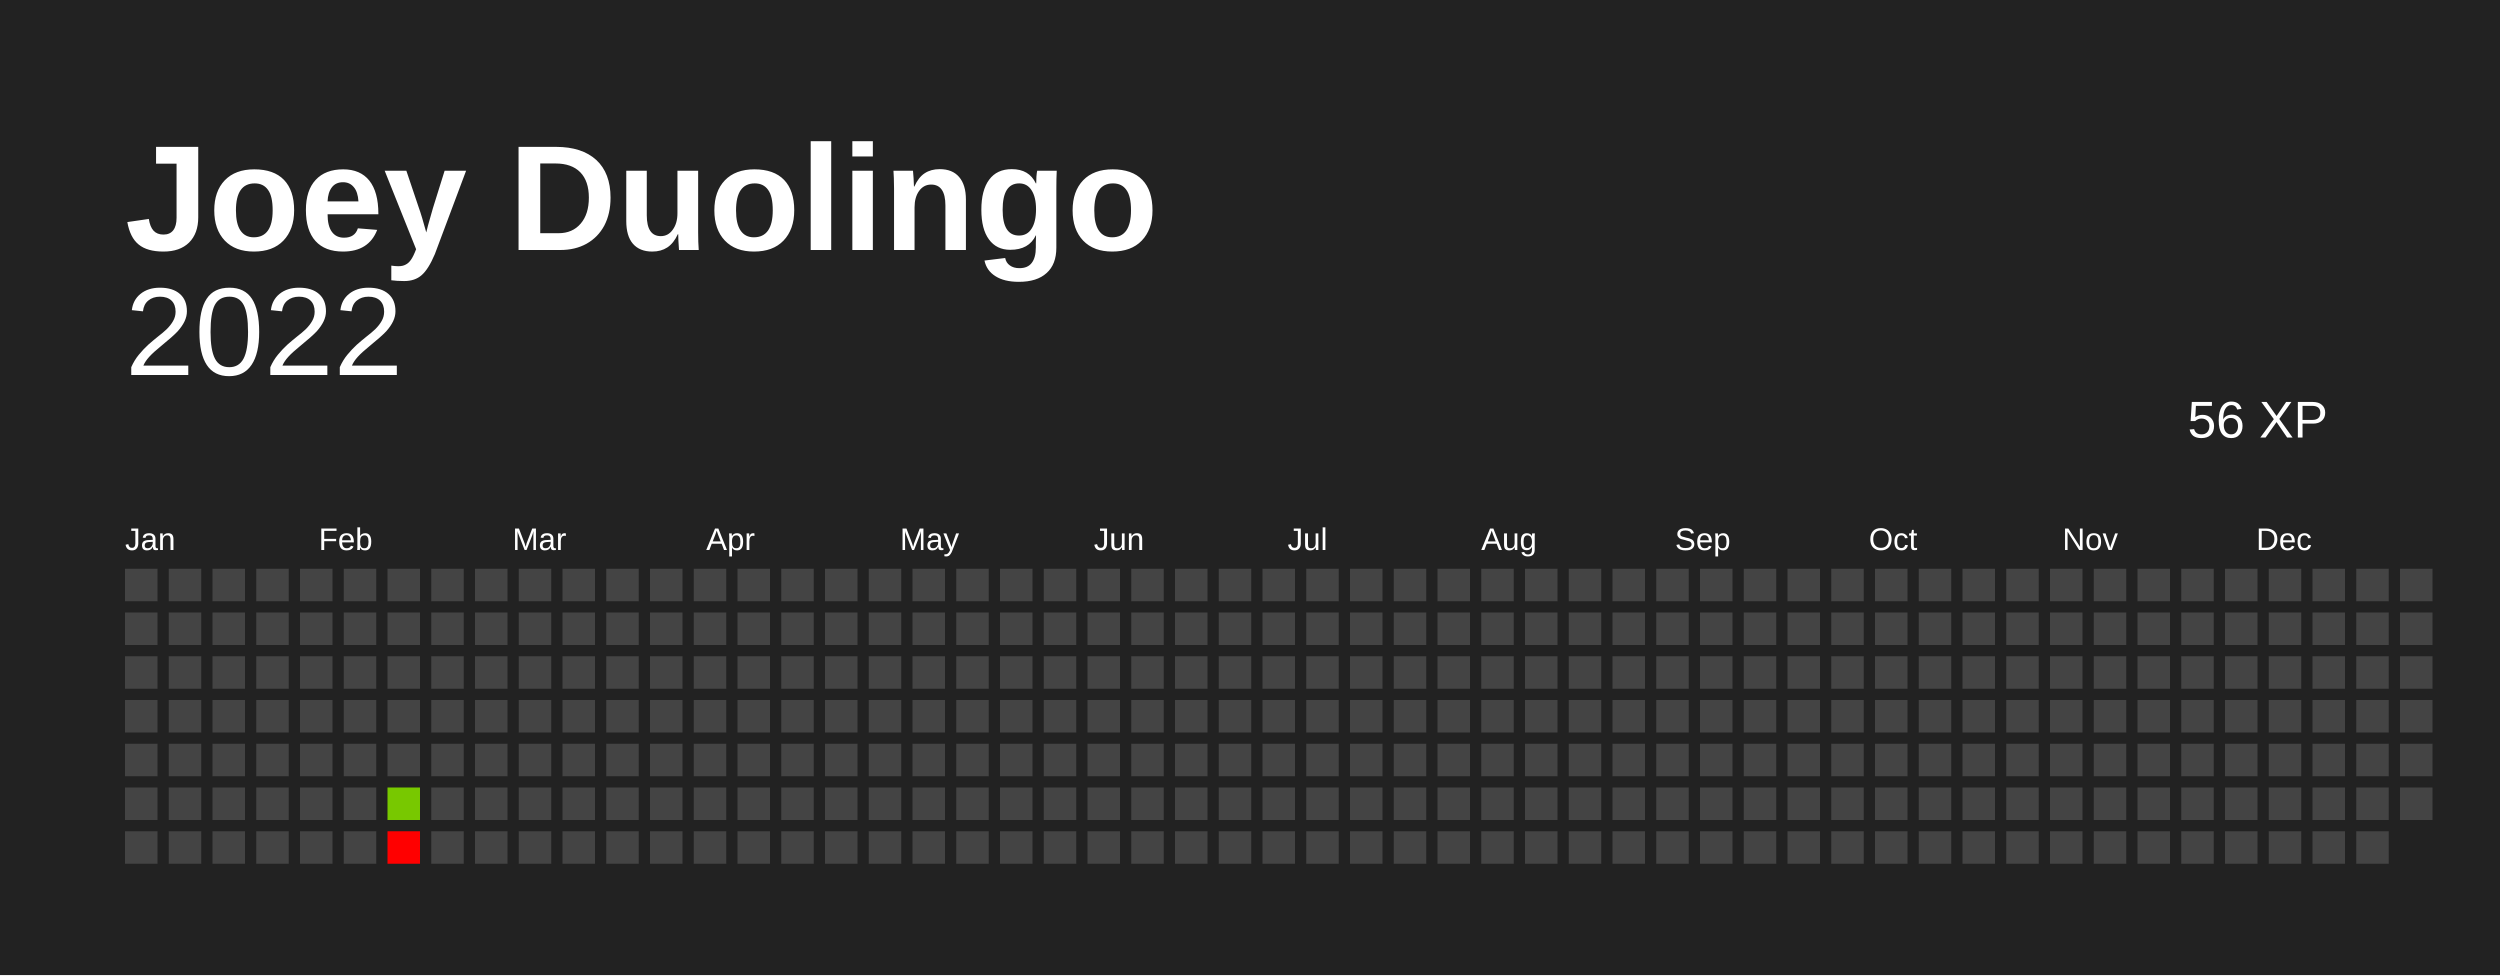
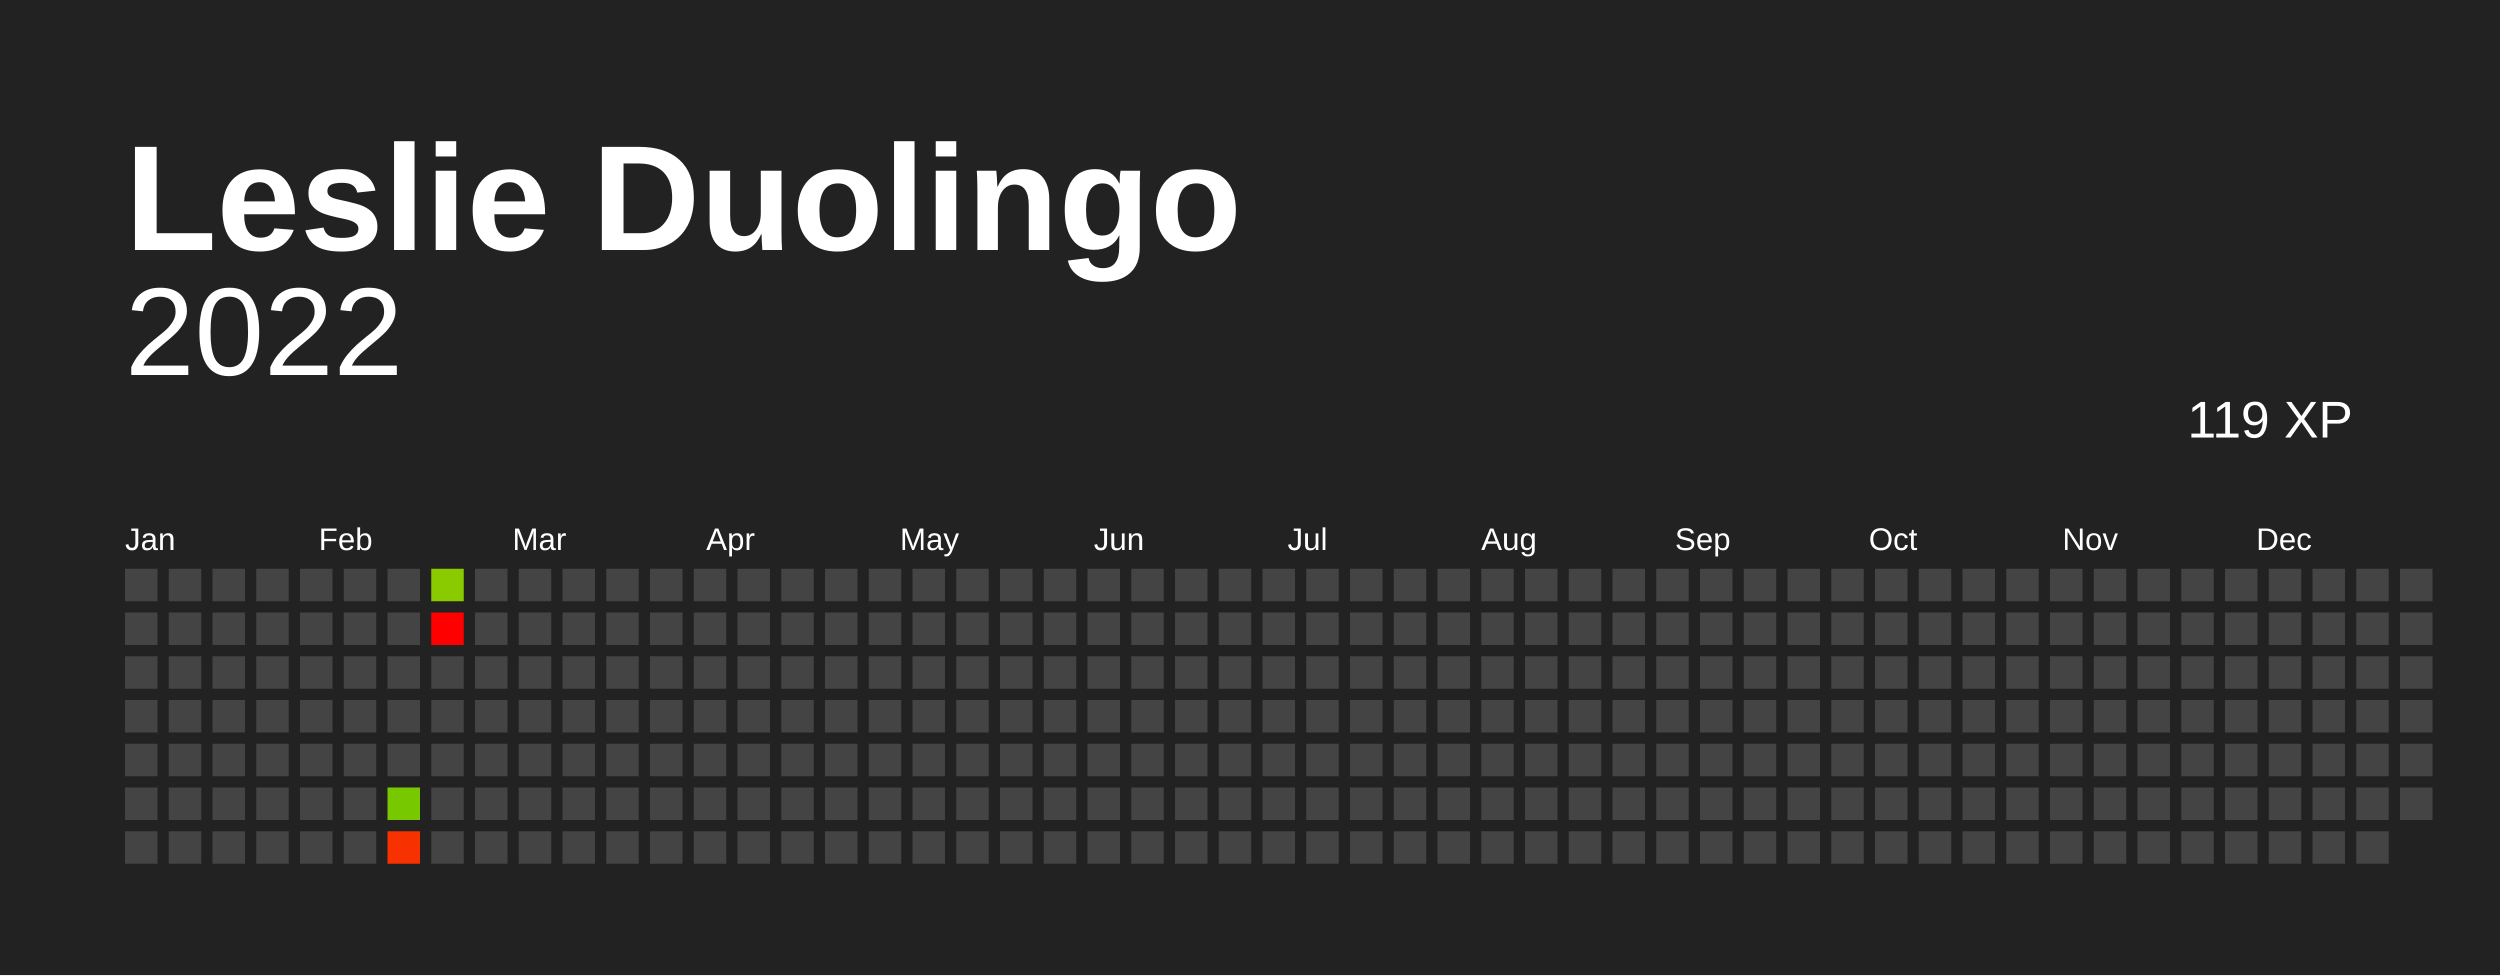
<svg xmlns="http://www.w3.org/2000/svg" baseProfile="full" height="78mm" version="1.1" viewBox="0,0,200,78" width="200mm">
  <defs />
  <rect fill="#222222" height="78" width="200" x="0" y="0" />
-   <text fill="#FFFFFF" style="font-size:12px; font-family:Arial; font-weight:bold;" x="10" y="20">Joey Duolingo</text>
+   <text fill="#FFFFFF" style="font-size:12px; font-family:Arial; font-weight:bold;" x="10" y="20">Leslie Duolingo</text>
  <text alignment-baseline="hanging" fill="#FFFFFF" style="font-size:10.0px; font-family:Arial;" x="10" y="30">2022</text>
-   <text alignment-baseline="hanging" fill="#FFFFFF" style="font-size:4.125px; font-family:Arial;" x="175" y="35">56 XP</text>
+   <text alignment-baseline="hanging" fill="#FFFFFF" style="font-size:4.125px; font-family:Arial;" x="175" y="35">119 XP</text>
  <text fill="#FFFFFF" style="font-size:2.5px; font-family:Arial" x="10.0" y="44">Jan</text>
  <text fill="#FFFFFF" style="font-size:2.5px; font-family:Arial" x="25.5" y="44">Feb</text>
  <text fill="#FFFFFF" style="font-size:2.5px; font-family:Arial" x="41.0" y="44">Mar</text>
  <text fill="#FFFFFF" style="font-size:2.5px; font-family:Arial" x="56.5" y="44">Apr</text>
  <text fill="#FFFFFF" style="font-size:2.5px; font-family:Arial" x="72.0" y="44">May</text>
  <text fill="#FFFFFF" style="font-size:2.5px; font-family:Arial" x="87.5" y="44">Jun</text>
  <text fill="#FFFFFF" style="font-size:2.5px; font-family:Arial" x="103.0" y="44">Jul</text>
  <text fill="#FFFFFF" style="font-size:2.5px; font-family:Arial" x="118.5" y="44">Aug</text>
  <text fill="#FFFFFF" style="font-size:2.5px; font-family:Arial" x="134.0" y="44">Sep</text>
  <text fill="#FFFFFF" style="font-size:2.5px; font-family:Arial" x="149.5" y="44">Oct</text>
  <text fill="#FFFFFF" style="font-size:2.5px; font-family:Arial" x="165.0" y="44">Nov</text>
  <text fill="#FFFFFF" style="font-size:2.5px; font-family:Arial" x="180.5" y="44">Dec</text>
  <rect fill="#444444" height="2.6" width="2.6" x="10.0" y="45.5" />
  <rect fill="#444444" height="2.6" width="2.6" x="10.0" y="49.0" />
  <rect fill="#444444" height="2.6" width="2.6" x="10.0" y="52.5" />
  <rect fill="#444444" height="2.6" width="2.6" x="10.0" y="56.0" />
  <rect fill="#444444" height="2.6" width="2.6" x="10.0" y="59.5" />
  <rect fill="#444444" height="2.6" width="2.6" x="10.0" y="63.0" />
  <rect fill="#444444" height="2.6" width="2.6" x="10.0" y="66.5" />
  <rect fill="#444444" height="2.6" width="2.6" x="13.5" y="45.5" />
  <rect fill="#444444" height="2.6" width="2.6" x="13.5" y="49.0" />
  <rect fill="#444444" height="2.6" width="2.6" x="13.5" y="52.5" />
  <rect fill="#444444" height="2.6" width="2.6" x="13.5" y="56.0" />
  <rect fill="#444444" height="2.6" width="2.6" x="13.5" y="59.5" />
  <rect fill="#444444" height="2.6" width="2.6" x="13.5" y="63.0" />
  <rect fill="#444444" height="2.6" width="2.6" x="13.5" y="66.5" />
  <rect fill="#444444" height="2.6" width="2.6" x="17.0" y="45.5" />
  <rect fill="#444444" height="2.6" width="2.6" x="17.0" y="49.0" />
  <rect fill="#444444" height="2.6" width="2.6" x="17.0" y="52.5" />
  <rect fill="#444444" height="2.6" width="2.6" x="17.0" y="56.0" />
  <rect fill="#444444" height="2.6" width="2.6" x="17.0" y="59.5" />
  <rect fill="#444444" height="2.6" width="2.6" x="17.0" y="63.0" />
  <rect fill="#444444" height="2.6" width="2.6" x="17.0" y="66.5" />
  <rect fill="#444444" height="2.6" width="2.6" x="20.5" y="45.5" />
  <rect fill="#444444" height="2.6" width="2.6" x="20.5" y="49.0" />
  <rect fill="#444444" height="2.6" width="2.6" x="20.5" y="52.5" />
  <rect fill="#444444" height="2.6" width="2.6" x="20.5" y="56.0" />
  <rect fill="#444444" height="2.6" width="2.6" x="20.5" y="59.5" />
  <rect fill="#444444" height="2.6" width="2.6" x="20.5" y="63.0" />
  <rect fill="#444444" height="2.6" width="2.6" x="20.5" y="66.5" />
  <rect fill="#444444" height="2.6" width="2.6" x="24.0" y="45.5" />
  <rect fill="#444444" height="2.6" width="2.6" x="24.0" y="49.0" />
  <rect fill="#444444" height="2.6" width="2.6" x="24.0" y="52.5" />
  <rect fill="#444444" height="2.6" width="2.6" x="24.0" y="56.0" />
  <rect fill="#444444" height="2.6" width="2.6" x="24.0" y="59.5" />
  <rect fill="#444444" height="2.6" width="2.6" x="24.0" y="63.0" />
  <rect fill="#444444" height="2.6" width="2.6" x="24.0" y="66.5" />
  <rect fill="#444444" height="2.6" width="2.6" x="27.5" y="45.5" />
  <rect fill="#444444" height="2.6" width="2.6" x="27.5" y="49.0" />
  <rect fill="#444444" height="2.6" width="2.6" x="27.5" y="52.5" />
  <rect fill="#444444" height="2.6" width="2.6" x="27.5" y="56.0" />
  <rect fill="#444444" height="2.6" width="2.6" x="27.5" y="59.5" />
  <rect fill="#444444" height="2.6" width="2.6" x="27.5" y="63.0" />
  <rect fill="#444444" height="2.6" width="2.6" x="27.5" y="66.5" />
  <rect fill="#444444" height="2.6" width="2.6" x="31.0" y="45.5" />
  <rect fill="#444444" height="2.6" width="2.6" x="31.0" y="49.0" />
  <rect fill="#444444" height="2.6" width="2.6" x="31.0" y="52.5" />
  <rect fill="#444444" height="2.6" width="2.6" x="31.0" y="56.0" />
  <rect fill="#444444" height="2.6" width="2.6" x="31.0" y="59.5" />
  <rect fill="#78c800" height="2.6" width="2.6" x="31.0" y="63.0" />
-   <rect fill="#ff0000" height="2.6" width="2.6" x="31.0" y="66.5" />
-   <rect fill="#444444" height="2.6" width="2.6" x="34.5" y="45.5" />
-   <rect fill="#444444" height="2.6" width="2.6" x="34.5" y="49.0" />
+   <rect fill="#f73100" height="2.6" width="2.6" x="31.0" y="66.5" />
+   <rect fill="#8acb00" height="2.6" width="2.6" x="34.5" y="45.5" />
+   <rect fill="red" height="2.6" width="2.6" x="34.5" y="49.0" />
  <rect fill="#444444" height="2.6" width="2.6" x="34.5" y="52.5" />
  <rect fill="#444444" height="2.6" width="2.6" x="34.5" y="56.0" />
  <rect fill="#444444" height="2.6" width="2.6" x="34.5" y="59.5" />
  <rect fill="#444444" height="2.6" width="2.6" x="34.5" y="63.0" />
  <rect fill="#444444" height="2.6" width="2.6" x="34.5" y="66.5" />
  <rect fill="#444444" height="2.6" width="2.6" x="38.0" y="45.5" />
  <rect fill="#444444" height="2.6" width="2.6" x="38.0" y="49.0" />
  <rect fill="#444444" height="2.6" width="2.6" x="38.0" y="52.5" />
  <rect fill="#444444" height="2.6" width="2.6" x="38.0" y="56.0" />
  <rect fill="#444444" height="2.6" width="2.6" x="38.0" y="59.5" />
  <rect fill="#444444" height="2.6" width="2.6" x="38.0" y="63.0" />
  <rect fill="#444444" height="2.6" width="2.6" x="38.0" y="66.5" />
  <rect fill="#444444" height="2.6" width="2.6" x="41.5" y="45.5" />
  <rect fill="#444444" height="2.6" width="2.6" x="41.5" y="49.0" />
  <rect fill="#444444" height="2.6" width="2.6" x="41.5" y="52.5" />
  <rect fill="#444444" height="2.6" width="2.6" x="41.5" y="56.0" />
  <rect fill="#444444" height="2.6" width="2.6" x="41.5" y="59.5" />
  <rect fill="#444444" height="2.6" width="2.6" x="41.5" y="63.0" />
  <rect fill="#444444" height="2.6" width="2.6" x="41.5" y="66.5" />
  <rect fill="#444444" height="2.6" width="2.6" x="45.0" y="45.5" />
  <rect fill="#444444" height="2.6" width="2.6" x="45.0" y="49.0" />
  <rect fill="#444444" height="2.6" width="2.6" x="45.0" y="52.5" />
  <rect fill="#444444" height="2.6" width="2.6" x="45.0" y="56.0" />
  <rect fill="#444444" height="2.6" width="2.6" x="45.0" y="59.5" />
  <rect fill="#444444" height="2.6" width="2.6" x="45.0" y="63.0" />
  <rect fill="#444444" height="2.6" width="2.6" x="45.0" y="66.5" />
  <rect fill="#444444" height="2.6" width="2.6" x="48.5" y="45.5" />
  <rect fill="#444444" height="2.6" width="2.6" x="48.5" y="49.0" />
  <rect fill="#444444" height="2.6" width="2.6" x="48.5" y="52.5" />
  <rect fill="#444444" height="2.6" width="2.6" x="48.5" y="56.0" />
  <rect fill="#444444" height="2.6" width="2.6" x="48.5" y="59.5" />
  <rect fill="#444444" height="2.6" width="2.6" x="48.5" y="63.0" />
  <rect fill="#444444" height="2.6" width="2.6" x="48.5" y="66.5" />
  <rect fill="#444444" height="2.6" width="2.6" x="52.0" y="45.5" />
  <rect fill="#444444" height="2.6" width="2.6" x="52.0" y="49.0" />
  <rect fill="#444444" height="2.6" width="2.6" x="52.0" y="52.5" />
  <rect fill="#444444" height="2.6" width="2.6" x="52.0" y="56.0" />
  <rect fill="#444444" height="2.6" width="2.6" x="52.0" y="59.5" />
  <rect fill="#444444" height="2.6" width="2.6" x="52.0" y="63.0" />
  <rect fill="#444444" height="2.6" width="2.6" x="52.0" y="66.5" />
  <rect fill="#444444" height="2.6" width="2.6" x="55.5" y="45.5" />
  <rect fill="#444444" height="2.6" width="2.6" x="55.5" y="49.0" />
  <rect fill="#444444" height="2.6" width="2.6" x="55.5" y="52.5" />
  <rect fill="#444444" height="2.6" width="2.6" x="55.5" y="56.0" />
  <rect fill="#444444" height="2.6" width="2.6" x="55.5" y="59.5" />
  <rect fill="#444444" height="2.6" width="2.6" x="55.5" y="63.0" />
  <rect fill="#444444" height="2.6" width="2.6" x="55.5" y="66.5" />
  <rect fill="#444444" height="2.6" width="2.6" x="59.0" y="45.5" />
  <rect fill="#444444" height="2.6" width="2.6" x="59.0" y="49.0" />
  <rect fill="#444444" height="2.6" width="2.6" x="59.0" y="52.5" />
  <rect fill="#444444" height="2.6" width="2.6" x="59.0" y="56.0" />
  <rect fill="#444444" height="2.6" width="2.6" x="59.0" y="59.5" />
  <rect fill="#444444" height="2.6" width="2.6" x="59.0" y="63.0" />
  <rect fill="#444444" height="2.6" width="2.6" x="59.0" y="66.5" />
  <rect fill="#444444" height="2.6" width="2.6" x="62.5" y="45.5" />
  <rect fill="#444444" height="2.6" width="2.6" x="62.5" y="49.0" />
  <rect fill="#444444" height="2.6" width="2.6" x="62.5" y="52.5" />
  <rect fill="#444444" height="2.6" width="2.6" x="62.5" y="56.0" />
  <rect fill="#444444" height="2.6" width="2.6" x="62.5" y="59.5" />
  <rect fill="#444444" height="2.6" width="2.6" x="62.5" y="63.0" />
  <rect fill="#444444" height="2.6" width="2.6" x="62.5" y="66.5" />
  <rect fill="#444444" height="2.6" width="2.6" x="66.0" y="45.5" />
  <rect fill="#444444" height="2.6" width="2.6" x="66.0" y="49.0" />
  <rect fill="#444444" height="2.6" width="2.6" x="66.0" y="52.5" />
  <rect fill="#444444" height="2.6" width="2.6" x="66.0" y="56.0" />
  <rect fill="#444444" height="2.6" width="2.6" x="66.0" y="59.5" />
  <rect fill="#444444" height="2.6" width="2.6" x="66.0" y="63.0" />
  <rect fill="#444444" height="2.6" width="2.6" x="66.0" y="66.5" />
  <rect fill="#444444" height="2.6" width="2.6" x="69.5" y="45.5" />
  <rect fill="#444444" height="2.6" width="2.6" x="69.5" y="49.0" />
  <rect fill="#444444" height="2.6" width="2.6" x="69.5" y="52.5" />
  <rect fill="#444444" height="2.6" width="2.6" x="69.5" y="56.0" />
  <rect fill="#444444" height="2.6" width="2.6" x="69.5" y="59.5" />
  <rect fill="#444444" height="2.6" width="2.6" x="69.5" y="63.0" />
  <rect fill="#444444" height="2.6" width="2.6" x="69.5" y="66.5" />
  <rect fill="#444444" height="2.6" width="2.6" x="73.0" y="45.5" />
  <rect fill="#444444" height="2.6" width="2.6" x="73.0" y="49.0" />
  <rect fill="#444444" height="2.6" width="2.6" x="73.0" y="52.5" />
  <rect fill="#444444" height="2.6" width="2.6" x="73.0" y="56.0" />
  <rect fill="#444444" height="2.6" width="2.6" x="73.0" y="59.5" />
  <rect fill="#444444" height="2.6" width="2.6" x="73.0" y="63.0" />
  <rect fill="#444444" height="2.6" width="2.6" x="73.0" y="66.5" />
  <rect fill="#444444" height="2.6" width="2.6" x="76.5" y="45.5" />
  <rect fill="#444444" height="2.6" width="2.6" x="76.5" y="49.0" />
  <rect fill="#444444" height="2.6" width="2.6" x="76.5" y="52.5" />
  <rect fill="#444444" height="2.6" width="2.6" x="76.5" y="56.0" />
  <rect fill="#444444" height="2.6" width="2.6" x="76.5" y="59.5" />
  <rect fill="#444444" height="2.6" width="2.6" x="76.5" y="63.0" />
  <rect fill="#444444" height="2.6" width="2.6" x="76.5" y="66.5" />
  <rect fill="#444444" height="2.6" width="2.6" x="80.0" y="45.5" />
  <rect fill="#444444" height="2.6" width="2.6" x="80.0" y="49.0" />
  <rect fill="#444444" height="2.6" width="2.6" x="80.0" y="52.5" />
  <rect fill="#444444" height="2.6" width="2.6" x="80.0" y="56.0" />
  <rect fill="#444444" height="2.6" width="2.6" x="80.0" y="59.5" />
  <rect fill="#444444" height="2.6" width="2.6" x="80.0" y="63.0" />
  <rect fill="#444444" height="2.6" width="2.6" x="80.0" y="66.5" />
  <rect fill="#444444" height="2.6" width="2.6" x="83.5" y="45.5" />
  <rect fill="#444444" height="2.6" width="2.6" x="83.5" y="49.0" />
  <rect fill="#444444" height="2.6" width="2.6" x="83.5" y="52.5" />
  <rect fill="#444444" height="2.6" width="2.6" x="83.5" y="56.0" />
  <rect fill="#444444" height="2.6" width="2.6" x="83.5" y="59.5" />
  <rect fill="#444444" height="2.6" width="2.6" x="83.5" y="63.0" />
  <rect fill="#444444" height="2.6" width="2.6" x="83.5" y="66.5" />
  <rect fill="#444444" height="2.6" width="2.6" x="87.0" y="45.5" />
  <rect fill="#444444" height="2.6" width="2.6" x="87.0" y="49.0" />
  <rect fill="#444444" height="2.6" width="2.6" x="87.0" y="52.5" />
  <rect fill="#444444" height="2.6" width="2.6" x="87.0" y="56.0" />
  <rect fill="#444444" height="2.6" width="2.6" x="87.0" y="59.5" />
  <rect fill="#444444" height="2.6" width="2.6" x="87.0" y="63.0" />
  <rect fill="#444444" height="2.6" width="2.6" x="87.0" y="66.5" />
  <rect fill="#444444" height="2.6" width="2.6" x="90.5" y="45.5" />
  <rect fill="#444444" height="2.6" width="2.6" x="90.5" y="49.0" />
  <rect fill="#444444" height="2.6" width="2.6" x="90.5" y="52.5" />
  <rect fill="#444444" height="2.6" width="2.6" x="90.5" y="56.0" />
  <rect fill="#444444" height="2.6" width="2.6" x="90.5" y="59.5" />
  <rect fill="#444444" height="2.6" width="2.6" x="90.5" y="63.0" />
  <rect fill="#444444" height="2.6" width="2.6" x="90.5" y="66.5" />
  <rect fill="#444444" height="2.6" width="2.6" x="94.0" y="45.5" />
  <rect fill="#444444" height="2.6" width="2.6" x="94.0" y="49.0" />
  <rect fill="#444444" height="2.6" width="2.6" x="94.0" y="52.5" />
  <rect fill="#444444" height="2.6" width="2.6" x="94.0" y="56.0" />
  <rect fill="#444444" height="2.6" width="2.6" x="94.0" y="59.5" />
  <rect fill="#444444" height="2.6" width="2.6" x="94.0" y="63.0" />
  <rect fill="#444444" height="2.6" width="2.6" x="94.0" y="66.5" />
  <rect fill="#444444" height="2.6" width="2.6" x="97.5" y="45.5" />
  <rect fill="#444444" height="2.6" width="2.6" x="97.5" y="49.0" />
  <rect fill="#444444" height="2.6" width="2.6" x="97.5" y="52.5" />
  <rect fill="#444444" height="2.6" width="2.6" x="97.5" y="56.0" />
  <rect fill="#444444" height="2.6" width="2.6" x="97.5" y="59.5" />
  <rect fill="#444444" height="2.6" width="2.6" x="97.5" y="63.0" />
  <rect fill="#444444" height="2.6" width="2.6" x="97.5" y="66.5" />
  <rect fill="#444444" height="2.6" width="2.6" x="101.0" y="45.5" />
  <rect fill="#444444" height="2.6" width="2.6" x="101.0" y="49.0" />
  <rect fill="#444444" height="2.6" width="2.6" x="101.0" y="52.5" />
  <rect fill="#444444" height="2.6" width="2.6" x="101.0" y="56.0" />
  <rect fill="#444444" height="2.6" width="2.6" x="101.0" y="59.5" />
  <rect fill="#444444" height="2.6" width="2.6" x="101.0" y="63.0" />
  <rect fill="#444444" height="2.6" width="2.6" x="101.0" y="66.5" />
  <rect fill="#444444" height="2.6" width="2.6" x="104.5" y="45.5" />
  <rect fill="#444444" height="2.6" width="2.6" x="104.5" y="49.0" />
  <rect fill="#444444" height="2.6" width="2.6" x="104.5" y="52.5" />
  <rect fill="#444444" height="2.6" width="2.6" x="104.5" y="56.0" />
  <rect fill="#444444" height="2.6" width="2.6" x="104.5" y="59.5" />
  <rect fill="#444444" height="2.6" width="2.6" x="104.5" y="63.0" />
  <rect fill="#444444" height="2.6" width="2.6" x="104.5" y="66.5" />
  <rect fill="#444444" height="2.6" width="2.6" x="108.0" y="45.5" />
  <rect fill="#444444" height="2.6" width="2.6" x="108.0" y="49.0" />
  <rect fill="#444444" height="2.6" width="2.6" x="108.0" y="52.5" />
  <rect fill="#444444" height="2.6" width="2.6" x="108.0" y="56.0" />
  <rect fill="#444444" height="2.6" width="2.6" x="108.0" y="59.5" />
  <rect fill="#444444" height="2.6" width="2.6" x="108.0" y="63.0" />
  <rect fill="#444444" height="2.6" width="2.6" x="108.0" y="66.5" />
  <rect fill="#444444" height="2.6" width="2.6" x="111.5" y="45.5" />
  <rect fill="#444444" height="2.6" width="2.6" x="111.5" y="49.0" />
  <rect fill="#444444" height="2.6" width="2.6" x="111.5" y="52.5" />
  <rect fill="#444444" height="2.6" width="2.6" x="111.5" y="56.0" />
  <rect fill="#444444" height="2.6" width="2.6" x="111.5" y="59.5" />
  <rect fill="#444444" height="2.6" width="2.6" x="111.5" y="63.0" />
  <rect fill="#444444" height="2.6" width="2.6" x="111.5" y="66.5" />
  <rect fill="#444444" height="2.6" width="2.6" x="115.0" y="45.5" />
  <rect fill="#444444" height="2.6" width="2.6" x="115.0" y="49.0" />
  <rect fill="#444444" height="2.6" width="2.6" x="115.0" y="52.5" />
  <rect fill="#444444" height="2.6" width="2.6" x="115.0" y="56.0" />
  <rect fill="#444444" height="2.6" width="2.6" x="115.0" y="59.5" />
  <rect fill="#444444" height="2.6" width="2.6" x="115.0" y="63.0" />
  <rect fill="#444444" height="2.6" width="2.6" x="115.0" y="66.5" />
  <rect fill="#444444" height="2.6" width="2.6" x="118.5" y="45.5" />
  <rect fill="#444444" height="2.6" width="2.6" x="118.5" y="49.0" />
  <rect fill="#444444" height="2.6" width="2.6" x="118.5" y="52.5" />
  <rect fill="#444444" height="2.6" width="2.6" x="118.5" y="56.0" />
  <rect fill="#444444" height="2.6" width="2.6" x="118.5" y="59.5" />
  <rect fill="#444444" height="2.6" width="2.6" x="118.5" y="63.0" />
  <rect fill="#444444" height="2.6" width="2.6" x="118.5" y="66.5" />
  <rect fill="#444444" height="2.6" width="2.6" x="122.0" y="45.5" />
  <rect fill="#444444" height="2.6" width="2.6" x="122.0" y="49.0" />
  <rect fill="#444444" height="2.6" width="2.6" x="122.0" y="52.5" />
  <rect fill="#444444" height="2.6" width="2.6" x="122.0" y="56.0" />
  <rect fill="#444444" height="2.6" width="2.6" x="122.0" y="59.5" />
  <rect fill="#444444" height="2.6" width="2.6" x="122.0" y="63.0" />
  <rect fill="#444444" height="2.6" width="2.6" x="122.0" y="66.5" />
  <rect fill="#444444" height="2.6" width="2.6" x="125.5" y="45.5" />
  <rect fill="#444444" height="2.6" width="2.6" x="125.5" y="49.0" />
  <rect fill="#444444" height="2.6" width="2.6" x="125.5" y="52.5" />
  <rect fill="#444444" height="2.6" width="2.6" x="125.5" y="56.0" />
  <rect fill="#444444" height="2.6" width="2.6" x="125.5" y="59.5" />
  <rect fill="#444444" height="2.6" width="2.6" x="125.5" y="63.0" />
  <rect fill="#444444" height="2.6" width="2.6" x="125.5" y="66.5" />
  <rect fill="#444444" height="2.6" width="2.6" x="129.0" y="45.5" />
  <rect fill="#444444" height="2.6" width="2.6" x="129.0" y="49.0" />
  <rect fill="#444444" height="2.6" width="2.6" x="129.0" y="52.5" />
  <rect fill="#444444" height="2.6" width="2.6" x="129.0" y="56.0" />
  <rect fill="#444444" height="2.6" width="2.6" x="129.0" y="59.5" />
  <rect fill="#444444" height="2.6" width="2.6" x="129.0" y="63.0" />
  <rect fill="#444444" height="2.6" width="2.6" x="129.0" y="66.5" />
  <rect fill="#444444" height="2.6" width="2.6" x="132.5" y="45.5" />
  <rect fill="#444444" height="2.6" width="2.6" x="132.5" y="49.0" />
  <rect fill="#444444" height="2.6" width="2.6" x="132.5" y="52.5" />
  <rect fill="#444444" height="2.6" width="2.6" x="132.5" y="56.0" />
  <rect fill="#444444" height="2.6" width="2.6" x="132.5" y="59.5" />
  <rect fill="#444444" height="2.6" width="2.6" x="132.5" y="63.0" />
  <rect fill="#444444" height="2.6" width="2.6" x="132.5" y="66.5" />
  <rect fill="#444444" height="2.6" width="2.6" x="136.0" y="45.5" />
  <rect fill="#444444" height="2.6" width="2.6" x="136.0" y="49.0" />
  <rect fill="#444444" height="2.6" width="2.6" x="136.0" y="52.5" />
  <rect fill="#444444" height="2.6" width="2.6" x="136.0" y="56.0" />
  <rect fill="#444444" height="2.6" width="2.6" x="136.0" y="59.5" />
  <rect fill="#444444" height="2.6" width="2.6" x="136.0" y="63.0" />
  <rect fill="#444444" height="2.6" width="2.6" x="136.0" y="66.5" />
  <rect fill="#444444" height="2.6" width="2.6" x="139.5" y="45.5" />
  <rect fill="#444444" height="2.6" width="2.6" x="139.5" y="49.0" />
  <rect fill="#444444" height="2.6" width="2.6" x="139.5" y="52.5" />
  <rect fill="#444444" height="2.6" width="2.6" x="139.5" y="56.0" />
  <rect fill="#444444" height="2.6" width="2.6" x="139.5" y="59.5" />
  <rect fill="#444444" height="2.6" width="2.6" x="139.5" y="63.0" />
  <rect fill="#444444" height="2.6" width="2.6" x="139.5" y="66.5" />
  <rect fill="#444444" height="2.6" width="2.6" x="143.0" y="45.5" />
  <rect fill="#444444" height="2.6" width="2.6" x="143.0" y="49.0" />
  <rect fill="#444444" height="2.6" width="2.6" x="143.0" y="52.5" />
  <rect fill="#444444" height="2.6" width="2.6" x="143.0" y="56.0" />
  <rect fill="#444444" height="2.6" width="2.6" x="143.0" y="59.5" />
  <rect fill="#444444" height="2.6" width="2.6" x="143.0" y="63.0" />
  <rect fill="#444444" height="2.6" width="2.6" x="143.0" y="66.5" />
  <rect fill="#444444" height="2.6" width="2.6" x="146.5" y="45.5" />
  <rect fill="#444444" height="2.6" width="2.6" x="146.5" y="49.0" />
  <rect fill="#444444" height="2.6" width="2.6" x="146.5" y="52.5" />
  <rect fill="#444444" height="2.6" width="2.6" x="146.5" y="56.0" />
  <rect fill="#444444" height="2.6" width="2.6" x="146.5" y="59.5" />
  <rect fill="#444444" height="2.6" width="2.6" x="146.5" y="63.0" />
  <rect fill="#444444" height="2.6" width="2.6" x="146.5" y="66.5" />
  <rect fill="#444444" height="2.6" width="2.6" x="150.0" y="45.5" />
  <rect fill="#444444" height="2.6" width="2.6" x="150.0" y="49.0" />
  <rect fill="#444444" height="2.6" width="2.6" x="150.0" y="52.5" />
  <rect fill="#444444" height="2.6" width="2.6" x="150.0" y="56.0" />
  <rect fill="#444444" height="2.6" width="2.6" x="150.0" y="59.5" />
  <rect fill="#444444" height="2.6" width="2.6" x="150.0" y="63.0" />
  <rect fill="#444444" height="2.6" width="2.6" x="150.0" y="66.5" />
  <rect fill="#444444" height="2.6" width="2.6" x="153.5" y="45.5" />
  <rect fill="#444444" height="2.6" width="2.6" x="153.5" y="49.0" />
  <rect fill="#444444" height="2.6" width="2.6" x="153.5" y="52.5" />
  <rect fill="#444444" height="2.6" width="2.6" x="153.5" y="56.0" />
  <rect fill="#444444" height="2.6" width="2.6" x="153.5" y="59.5" />
  <rect fill="#444444" height="2.6" width="2.6" x="153.5" y="63.0" />
  <rect fill="#444444" height="2.6" width="2.6" x="153.5" y="66.5" />
  <rect fill="#444444" height="2.6" width="2.6" x="157.0" y="45.5" />
  <rect fill="#444444" height="2.6" width="2.6" x="157.0" y="49.0" />
  <rect fill="#444444" height="2.6" width="2.6" x="157.0" y="52.5" />
  <rect fill="#444444" height="2.6" width="2.6" x="157.0" y="56.0" />
  <rect fill="#444444" height="2.6" width="2.6" x="157.0" y="59.5" />
  <rect fill="#444444" height="2.6" width="2.6" x="157.0" y="63.0" />
  <rect fill="#444444" height="2.6" width="2.6" x="157.0" y="66.5" />
  <rect fill="#444444" height="2.6" width="2.6" x="160.5" y="45.5" />
  <rect fill="#444444" height="2.6" width="2.6" x="160.5" y="49.0" />
  <rect fill="#444444" height="2.6" width="2.6" x="160.5" y="52.5" />
  <rect fill="#444444" height="2.6" width="2.6" x="160.5" y="56.0" />
  <rect fill="#444444" height="2.6" width="2.6" x="160.5" y="59.5" />
  <rect fill="#444444" height="2.6" width="2.6" x="160.5" y="63.0" />
  <rect fill="#444444" height="2.6" width="2.6" x="160.5" y="66.5" />
  <rect fill="#444444" height="2.6" width="2.6" x="164.0" y="45.5" />
  <rect fill="#444444" height="2.6" width="2.6" x="164.0" y="49.0" />
  <rect fill="#444444" height="2.6" width="2.6" x="164.0" y="52.5" />
  <rect fill="#444444" height="2.6" width="2.6" x="164.0" y="56.0" />
  <rect fill="#444444" height="2.6" width="2.6" x="164.0" y="59.5" />
  <rect fill="#444444" height="2.6" width="2.6" x="164.0" y="63.0" />
  <rect fill="#444444" height="2.6" width="2.6" x="164.0" y="66.5" />
  <rect fill="#444444" height="2.6" width="2.6" x="167.5" y="45.5" />
  <rect fill="#444444" height="2.6" width="2.6" x="167.5" y="49.0" />
  <rect fill="#444444" height="2.6" width="2.6" x="167.5" y="52.5" />
  <rect fill="#444444" height="2.6" width="2.6" x="167.5" y="56.0" />
  <rect fill="#444444" height="2.6" width="2.6" x="167.5" y="59.5" />
  <rect fill="#444444" height="2.6" width="2.6" x="167.5" y="63.0" />
  <rect fill="#444444" height="2.6" width="2.6" x="167.5" y="66.5" />
  <rect fill="#444444" height="2.6" width="2.6" x="171.0" y="45.5" />
  <rect fill="#444444" height="2.6" width="2.6" x="171.0" y="49.0" />
  <rect fill="#444444" height="2.6" width="2.6" x="171.0" y="52.5" />
  <rect fill="#444444" height="2.6" width="2.6" x="171.0" y="56.0" />
  <rect fill="#444444" height="2.6" width="2.6" x="171.0" y="59.5" />
  <rect fill="#444444" height="2.6" width="2.6" x="171.0" y="63.0" />
  <rect fill="#444444" height="2.6" width="2.6" x="171.0" y="66.5" />
  <rect fill="#444444" height="2.6" width="2.6" x="174.5" y="45.5" />
  <rect fill="#444444" height="2.6" width="2.6" x="174.5" y="49.0" />
  <rect fill="#444444" height="2.6" width="2.6" x="174.5" y="52.5" />
  <rect fill="#444444" height="2.6" width="2.6" x="174.5" y="56.0" />
  <rect fill="#444444" height="2.6" width="2.6" x="174.5" y="59.5" />
  <rect fill="#444444" height="2.6" width="2.6" x="174.5" y="63.0" />
  <rect fill="#444444" height="2.6" width="2.6" x="174.5" y="66.5" />
  <rect fill="#444444" height="2.6" width="2.6" x="178.0" y="45.5" />
  <rect fill="#444444" height="2.6" width="2.6" x="178.0" y="49.0" />
  <rect fill="#444444" height="2.6" width="2.6" x="178.0" y="52.5" />
  <rect fill="#444444" height="2.6" width="2.6" x="178.0" y="56.0" />
  <rect fill="#444444" height="2.6" width="2.6" x="178.0" y="59.5" />
  <rect fill="#444444" height="2.6" width="2.6" x="178.0" y="63.0" />
  <rect fill="#444444" height="2.6" width="2.6" x="178.0" y="66.5" />
  <rect fill="#444444" height="2.6" width="2.6" x="181.5" y="45.5" />
  <rect fill="#444444" height="2.6" width="2.6" x="181.5" y="49.0" />
  <rect fill="#444444" height="2.6" width="2.6" x="181.5" y="52.5" />
  <rect fill="#444444" height="2.6" width="2.6" x="181.5" y="56.0" />
  <rect fill="#444444" height="2.6" width="2.6" x="181.5" y="59.5" />
  <rect fill="#444444" height="2.6" width="2.6" x="181.5" y="63.0" />
  <rect fill="#444444" height="2.6" width="2.6" x="181.5" y="66.5" />
  <rect fill="#444444" height="2.6" width="2.6" x="185.0" y="45.5" />
  <rect fill="#444444" height="2.6" width="2.6" x="185.0" y="49.0" />
  <rect fill="#444444" height="2.6" width="2.6" x="185.0" y="52.5" />
  <rect fill="#444444" height="2.6" width="2.6" x="185.0" y="56.0" />
  <rect fill="#444444" height="2.6" width="2.6" x="185.0" y="59.5" />
  <rect fill="#444444" height="2.6" width="2.6" x="185.0" y="63.0" />
  <rect fill="#444444" height="2.6" width="2.6" x="185.0" y="66.5" />
  <rect fill="#444444" height="2.6" width="2.6" x="188.5" y="45.5" />
  <rect fill="#444444" height="2.6" width="2.6" x="188.5" y="49.0" />
  <rect fill="#444444" height="2.6" width="2.6" x="188.5" y="52.5" />
  <rect fill="#444444" height="2.6" width="2.6" x="188.5" y="56.0" />
  <rect fill="#444444" height="2.6" width="2.6" x="188.5" y="59.5" />
  <rect fill="#444444" height="2.6" width="2.6" x="188.5" y="63.0" />
  <rect fill="#444444" height="2.6" width="2.6" x="188.5" y="66.5" />
  <rect fill="#444444" height="2.6" width="2.6" x="192.0" y="45.5" />
  <rect fill="#444444" height="2.6" width="2.6" x="192.0" y="49.0" />
  <rect fill="#444444" height="2.6" width="2.6" x="192.0" y="52.5" />
  <rect fill="#444444" height="2.6" width="2.6" x="192.0" y="56.0" />
  <rect fill="#444444" height="2.6" width="2.6" x="192.0" y="59.5" />
  <rect fill="#444444" height="2.6" width="2.6" x="192.0" y="63.0" />
</svg>
